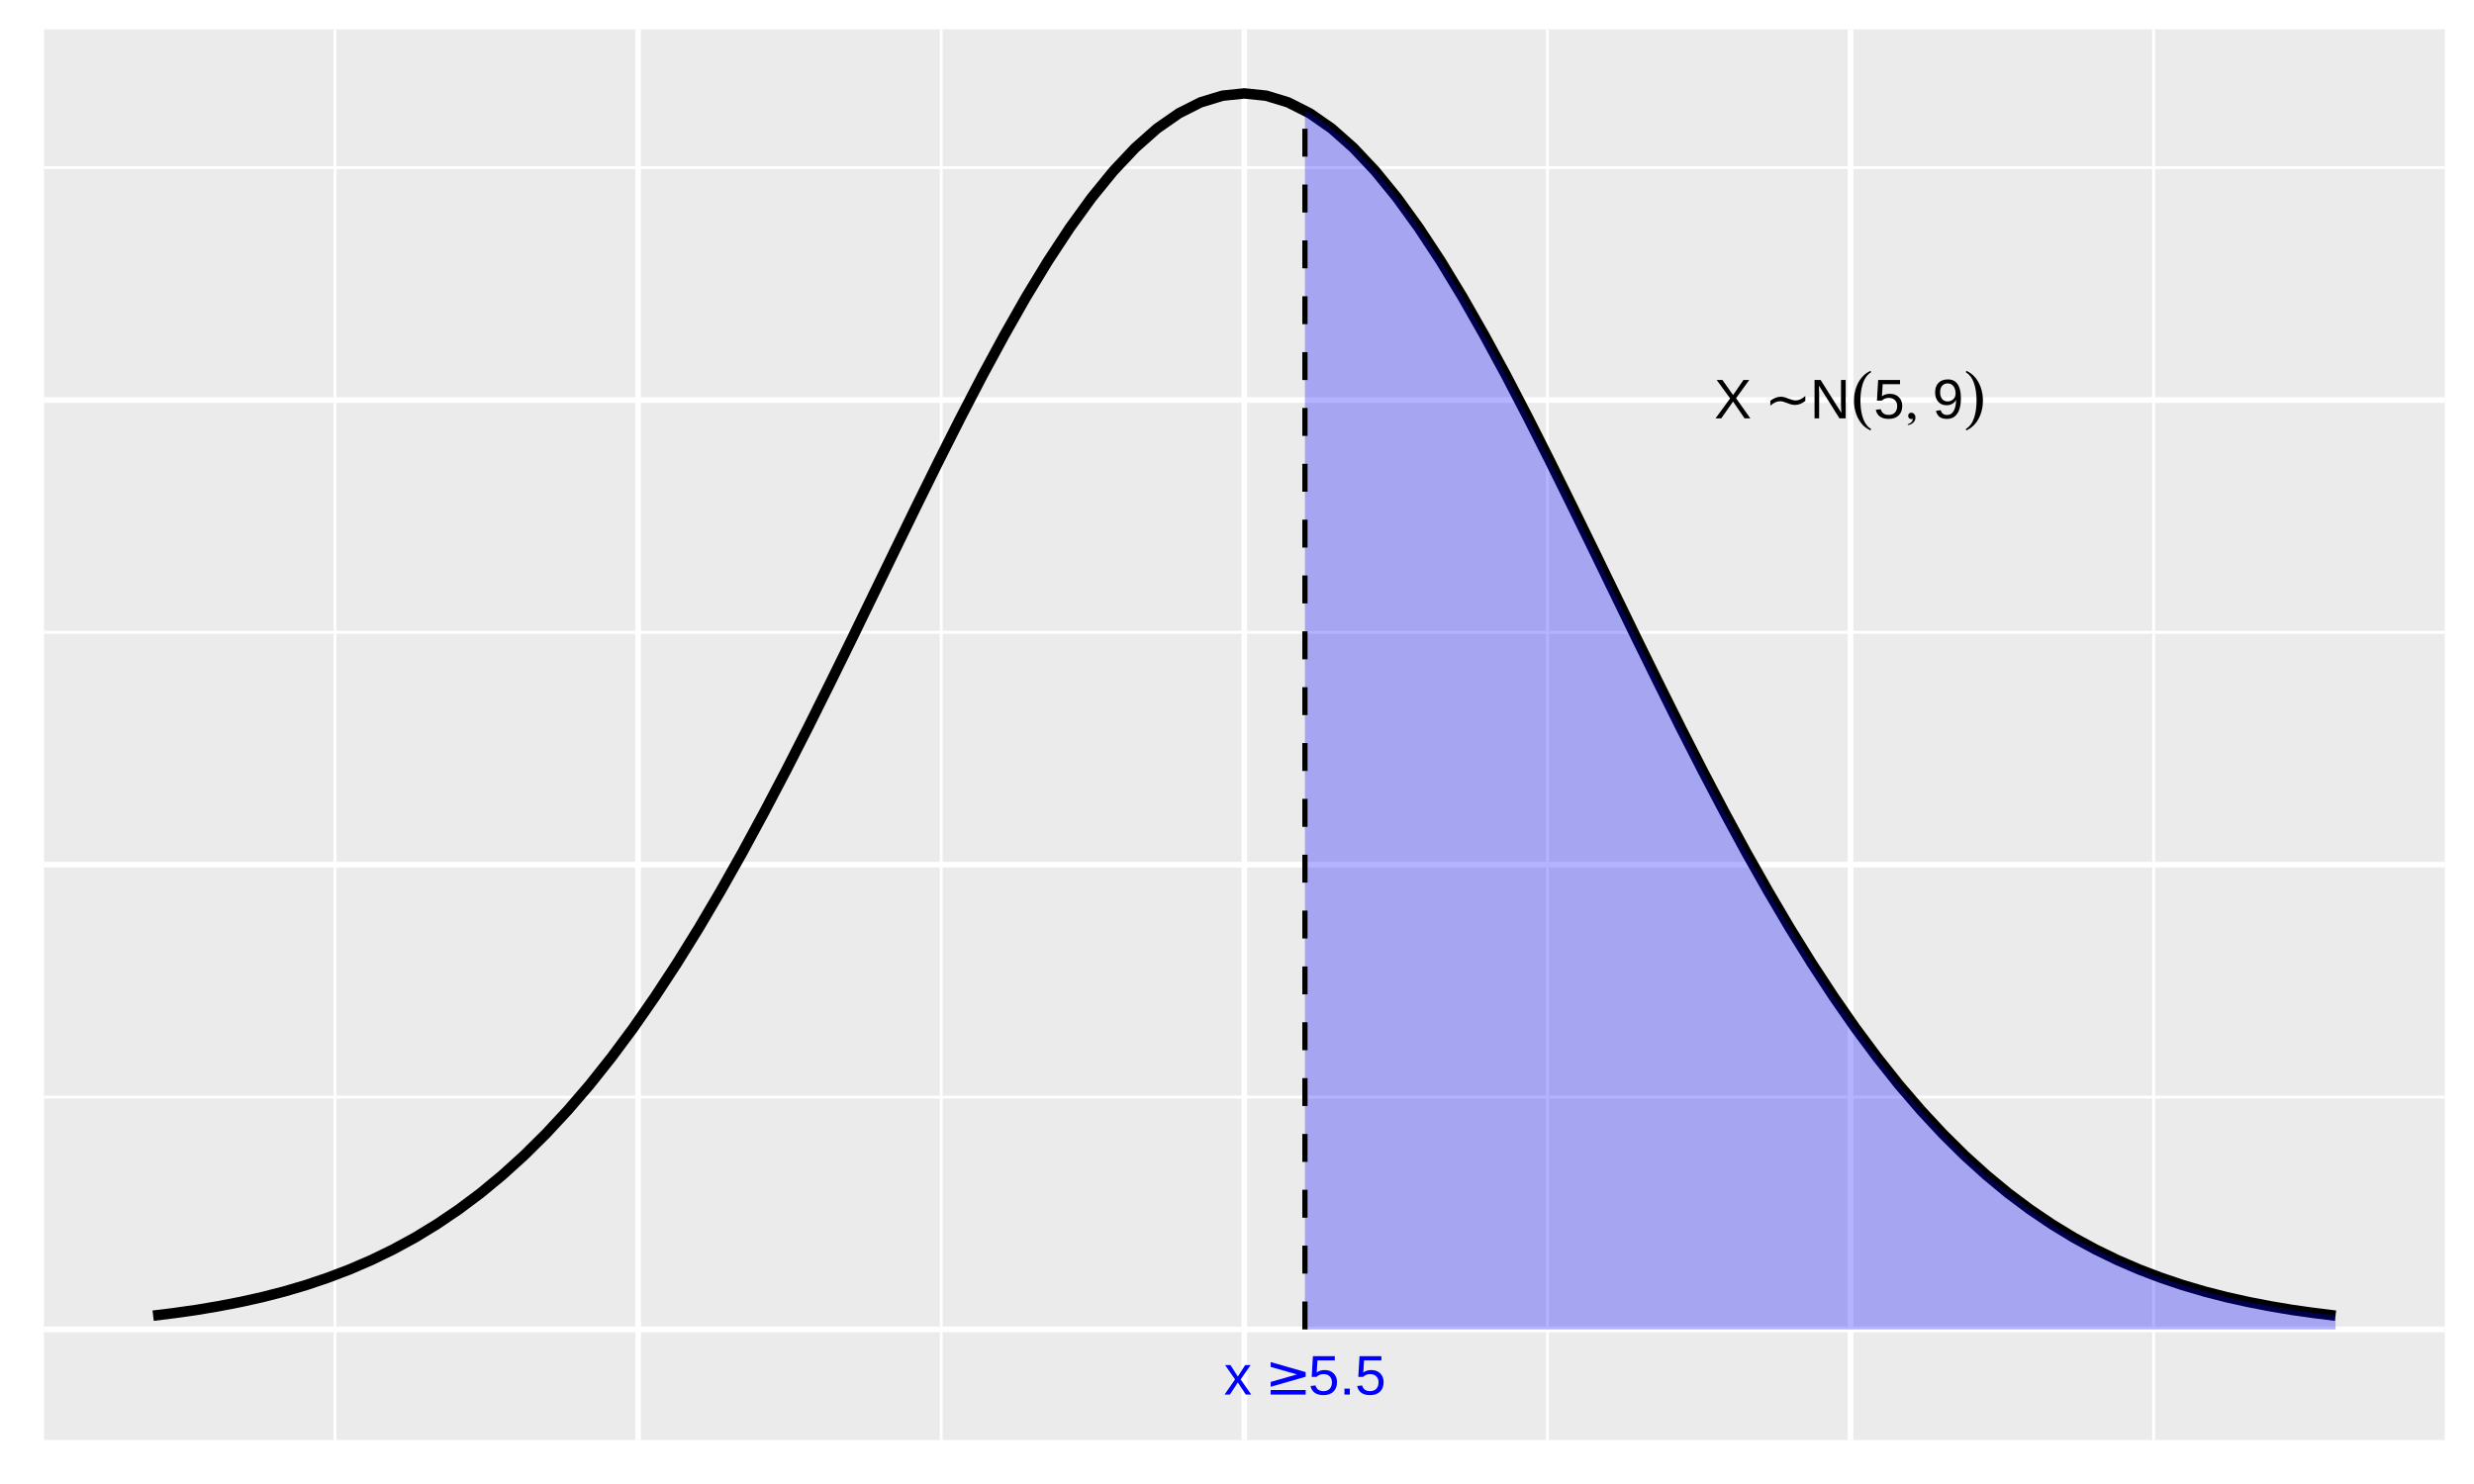
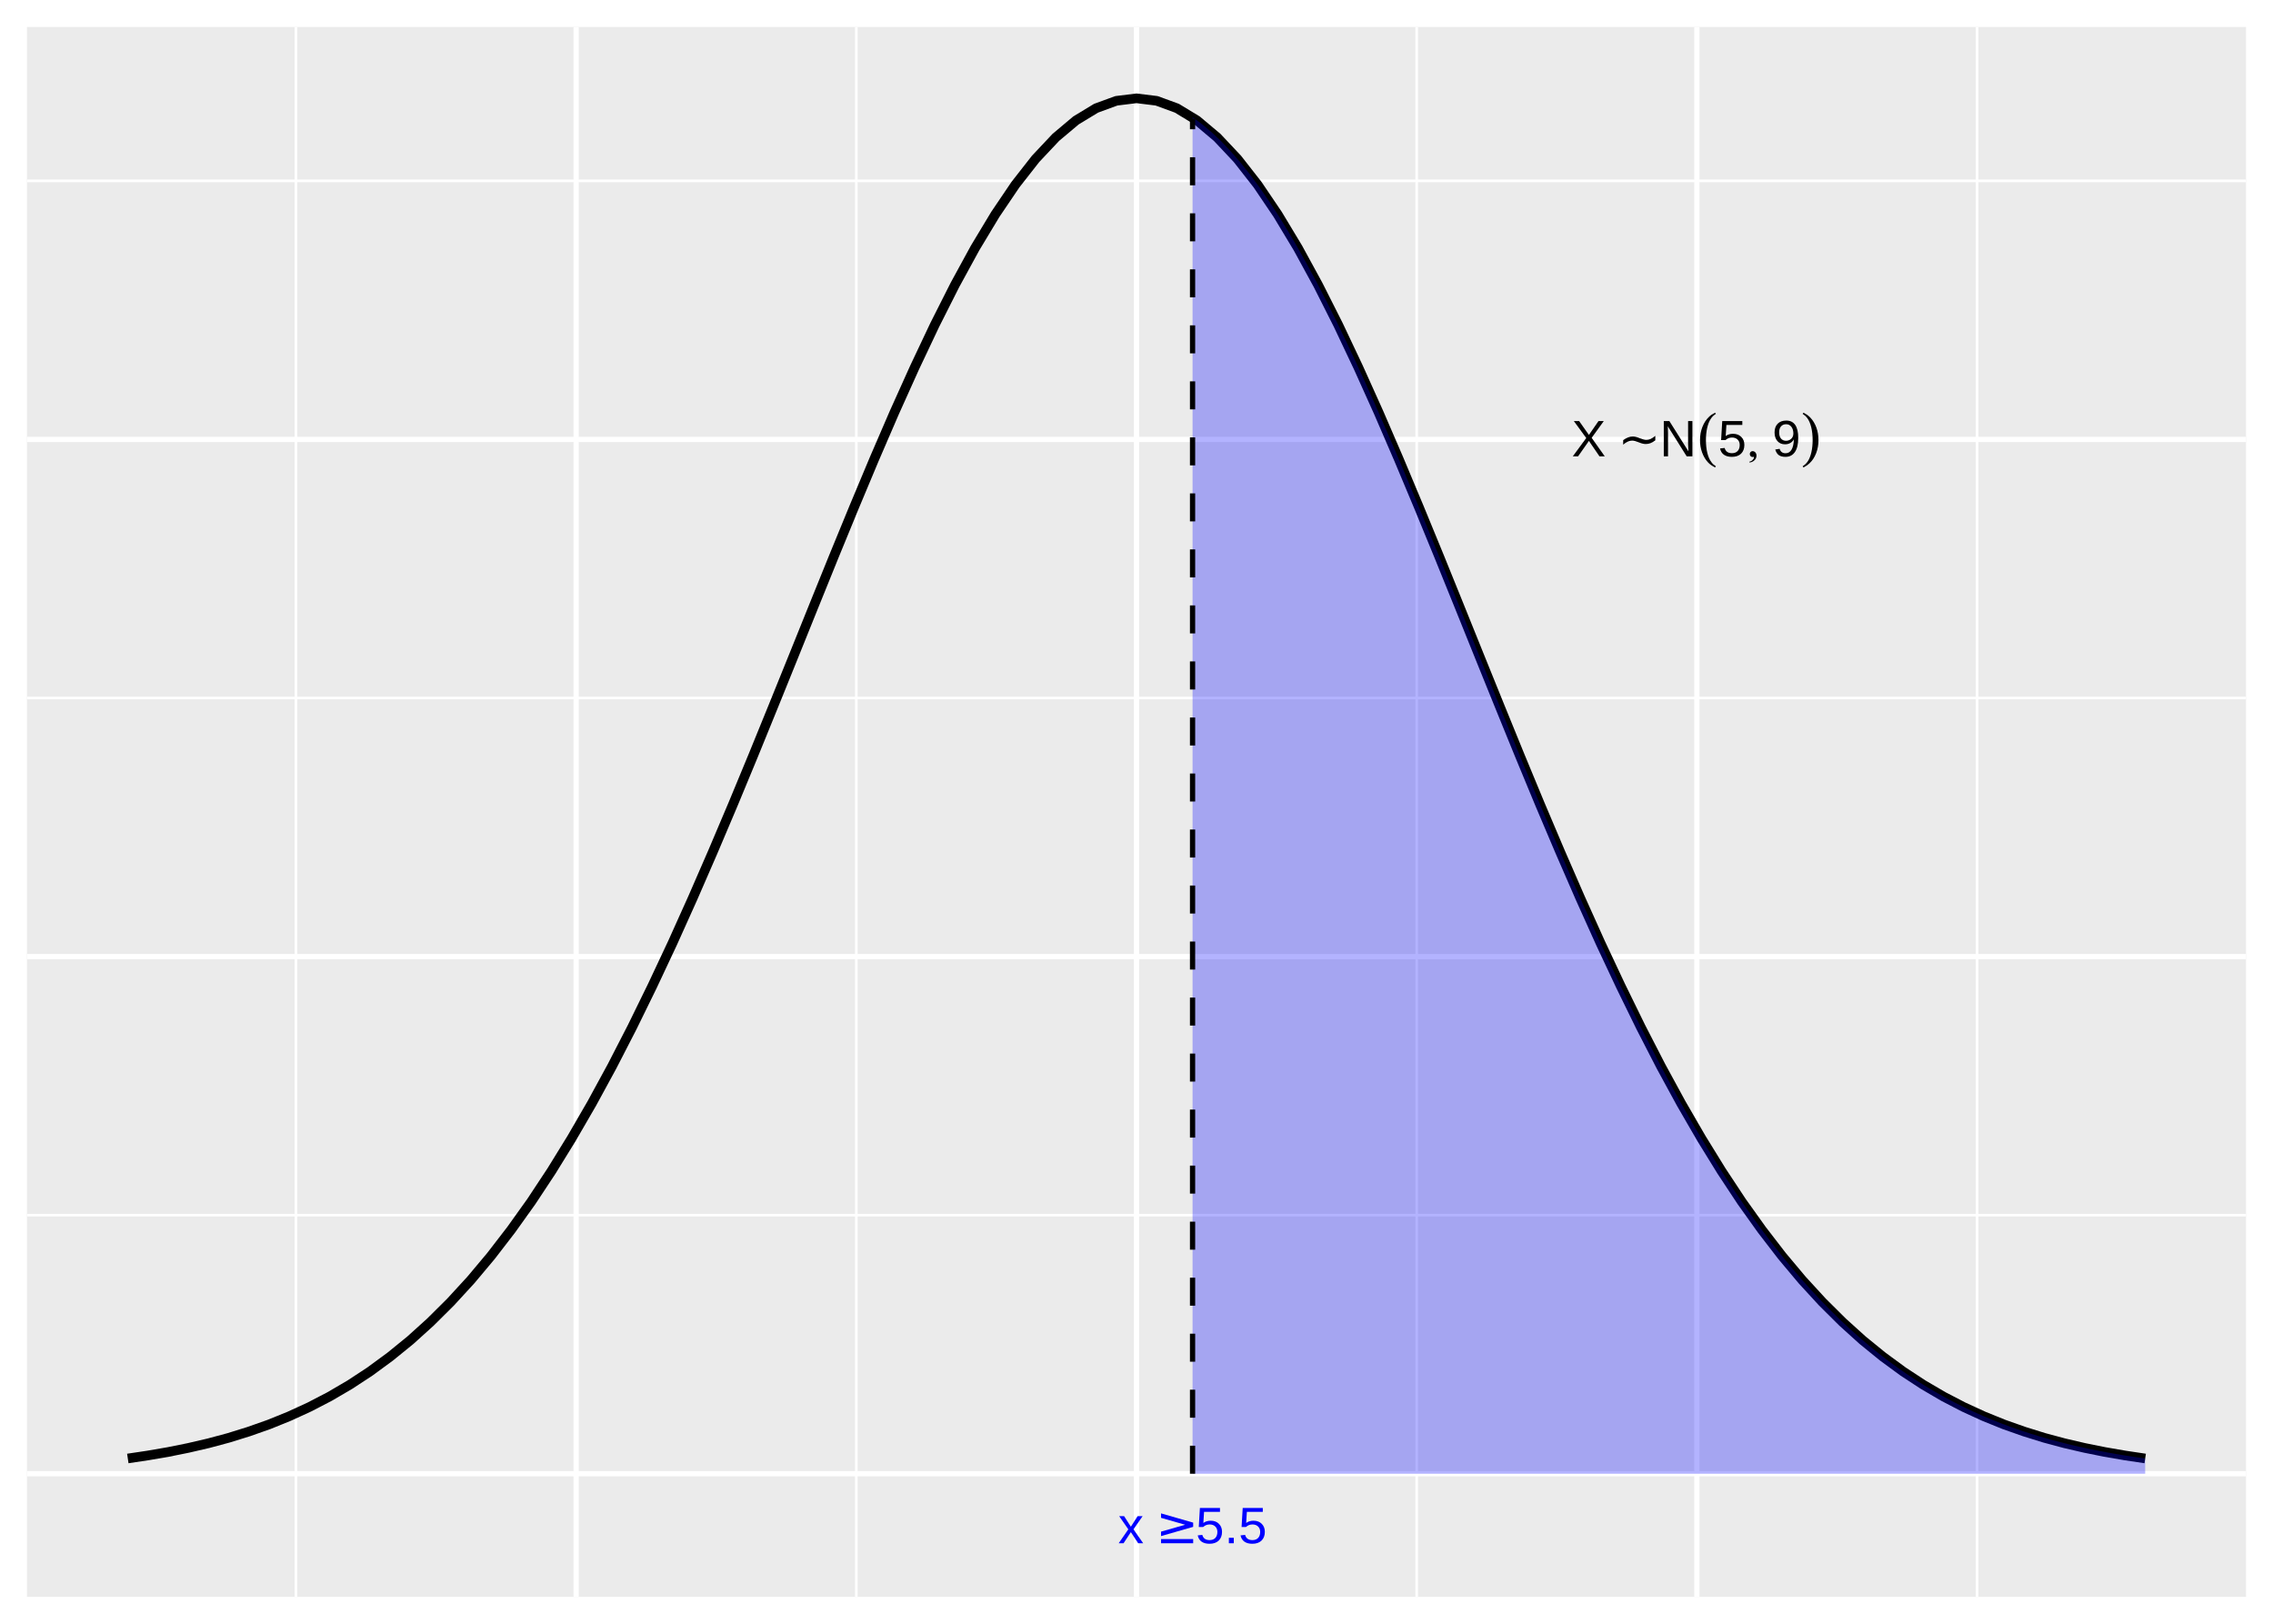
- <svg xmlns="http://www.w3.org/2000/svg" class="svglite" width="504.00pt" height="302.40pt" viewBox="0 0 504.00 302.40">
-   <defs>
-     <style type="text/css">
+ <svg xmlns="http://www.w3.org/2000/svg" width="504.00pt" height="360.01pt" viewBox="0 0 504.00 360.01">
+   <g class="svglite">
+     <defs>
+       <style type="text/css">
    .svglite line, .svglite polyline, .svglite polygon, .svglite path, .svglite rect, .svglite circle {
      fill: none;
      stroke: #000000;
      stroke-linecap: round;
      stroke-linejoin: round;
      stroke-miterlimit: 10.00;
    }
    .svglite text {
      white-space: pre;
    }
+     .svglite g.glyphgroup path {
+       fill: inherit;
+       stroke: none;
+     }
  </style>
-   </defs>
-   <rect width="100%" height="100%" style="stroke: none; fill: #FFFFFF;" />
-   <defs>
-     <clipPath id="cpMC4wMHw1MDQuMDB8MC4wMHwzMDIuNDA=">
-       <rect x="0.00" y="0.00" width="504.00" height="302.40" />
-     </clipPath>
-   </defs>
-   <g clip-path="url(#cpMC4wMHw1MDQuMDB8MC4wMHwzMDIuNDA=)">
-     <rect x="0.00" y="0.00" width="504.00" height="302.40" style="stroke-width: 1.16; stroke: #FFFFFF; fill: #FFFFFF;" />
+     </defs>
+     <rect width="100%" height="100%" style="stroke: none; fill: #FFFFFF;" />
+     <defs>
+       <clipPath id="cpMC4wMHw1MDQuMDB8MC4wMHwzNjAuMDE=">
+         <rect x="0.00" y="0.00" width="504.00" height="360.01" />
+       </clipPath>
+     </defs>
+     <g clip-path="url(#cpMC4wMHw1MDQuMDB8MC4wMHwzNjAuMDE=)">
+       <rect x="0.00" y="0.00" width="504.00" height="360.01" style="stroke-width: 1.16; stroke: #FFFFFF; fill: #FFFFFF;" />
+     </g>
+     <defs>
+       <clipPath id="cpNS45OHw0OTguMDJ8NS45OHwzNTQuMDM=">
+         <rect x="5.98" y="5.98" width="492.04" height="348.05" />
+       </clipPath>
+     </defs>
+     <g clip-path="url(#cpNS45OHw0OTguMDJ8NS45OHwzNTQuMDM=)">
+       <rect x="5.98" y="5.98" width="492.04" height="348.05" style="stroke-width: 1.16; stroke: none; fill: #EBEBEB;" />
+       <polyline points="5.98,269.41 498.02,269.41 " style="stroke-width: 0.58; stroke: #FFFFFF; stroke-linecap: butt;" />
+       <polyline points="5.98,154.76 498.02,154.76 " style="stroke-width: 0.58; stroke: #FFFFFF; stroke-linecap: butt;" />
+       <polyline points="5.98,40.10 498.02,40.10 " style="stroke-width: 0.58; stroke: #FFFFFF; stroke-linecap: butt;" />
+       <polyline points="65.62,354.03 65.62,5.98 " style="stroke-width: 0.58; stroke: #FFFFFF; stroke-linecap: butt;" />
+       <polyline points="189.87,354.03 189.87,5.98 " style="stroke-width: 0.58; stroke: #FFFFFF; stroke-linecap: butt;" />
+       <polyline points="314.13,354.03 314.13,5.98 " style="stroke-width: 0.58; stroke: #FFFFFF; stroke-linecap: butt;" />
+       <polyline points="438.38,354.03 438.38,5.98 " style="stroke-width: 0.58; stroke: #FFFFFF; stroke-linecap: butt;" />
+       <polyline points="5.98,326.74 498.02,326.74 " style="stroke-width: 1.16; stroke: #FFFFFF; stroke-linecap: butt;" />
+       <polyline points="5.98,212.09 498.02,212.09 " style="stroke-width: 1.16; stroke: #FFFFFF; stroke-linecap: butt;" />
+       <polyline points="5.98,97.43 498.02,97.43 " style="stroke-width: 1.16; stroke: #FFFFFF; stroke-linecap: butt;" />
+       <polyline points="127.75,354.03 127.75,5.98 " style="stroke-width: 1.16; stroke: #FFFFFF; stroke-linecap: butt;" />
+       <polyline points="252.00,354.03 252.00,5.98 " style="stroke-width: 1.16; stroke: #FFFFFF; stroke-linecap: butt;" />
+       <polyline points="376.25,354.03 376.25,5.98 " style="stroke-width: 1.16; stroke: #FFFFFF; stroke-linecap: butt;" />
+       <polyline points="28.34,323.36 32.82,322.69 37.29,321.92 41.76,321.02 46.24,319.98 50.71,318.78 55.18,317.39 59.66,315.81 64.13,314.00 68.60,311.95 73.07,309.63 77.55,307.01 82.02,304.08 86.49,300.80 90.97,297.16 95.44,293.12 99.91,288.68 104.39,283.80 108.86,278.47 113.33,272.67 117.81,266.40 122.28,259.63 126.75,252.38 131.23,244.64 135.70,236.43 140.17,227.74 144.64,218.61 149.12,209.07 153.59,199.14 158.06,188.87 162.54,178.31 167.01,167.52 171.48,156.55 175.96,145.48 180.43,134.39 184.90,123.35 189.38,112.45 193.85,101.78 198.32,91.43 202.80,81.48 207.27,72.03 211.74,63.17 216.21,54.98 220.69,47.54 225.16,40.93 229.63,35.22 234.11,30.46 238.58,26.70 243.05,23.99 247.53,22.35 252.00,21.80 256.47,22.35 260.95,23.99 265.42,26.70 269.89,30.46 274.37,35.22 278.84,40.93 283.31,47.54 287.79,54.98 292.26,63.17 296.73,72.03 301.20,81.48 305.68,91.43 310.15,101.78 314.62,112.45 319.10,123.35 323.57,134.39 328.04,145.48 332.52,156.55 336.99,167.52 341.46,178.31 345.94,188.87 350.41,199.14 354.88,209.07 359.36,218.61 363.83,227.74 368.30,236.43 372.77,244.64 377.25,252.38 381.72,259.63 386.19,266.40 390.67,272.67 395.14,278.47 399.61,283.80 404.09,288.68 408.56,293.12 413.03,297.16 417.51,300.80 421.98,304.08 426.45,307.01 430.93,309.63 435.40,311.95 439.87,314.00 444.34,315.81 448.82,317.39 453.29,318.78 457.76,319.98 462.24,321.02 466.71,321.92 471.18,322.69 475.66,323.36 " style="stroke-width: 2.13; stroke-linecap: butt;" />
+       <polygon points="264.43,26.00 266.54,27.54 268.65,29.31 270.76,31.30 272.87,33.52 274.99,35.95 277.10,38.60 279.21,41.45 281.32,44.50 283.44,47.74 285.55,51.16 287.66,54.76 289.77,58.53 291.89,62.46 294.00,66.54 296.11,70.76 298.22,75.12 300.33,79.60 302.45,84.20 304.56,88.90 306.67,93.70 308.78,98.58 310.90,103.54 313.01,108.57 315.12,113.65 317.23,118.79 319.35,123.96 321.46,129.17 323.57,134.39 325.68,139.63 327.79,144.87 329.91,150.10 332.02,155.32 334.13,160.53 336.24,165.70 338.36,170.84 340.47,175.93 342.58,180.97 344.69,185.96 346.81,190.89 348.92,195.75 351.03,200.54 353.14,205.25 355.25,209.88 357.37,214.42 359.48,218.87 361.59,223.23 363.70,227.49 365.82,231.66 367.93,235.72 370.04,239.68 372.15,243.53 374.27,247.28 376.38,250.92 378.49,254.45 380.60,257.87 382.71,261.18 384.83,264.38 386.94,267.47 389.05,270.46 391.16,273.34 393.28,276.11 395.39,278.78 397.50,281.34 399.61,283.80 401.73,286.16 403.84,288.42 405.95,290.58 408.06,292.65 410.18,294.63 412.29,296.51 414.40,298.31 416.51,300.02 418.62,301.65 420.74,303.20 422.85,304.67 424.96,306.07 427.07,307.39 429.19,308.64 431.30,309.83 433.41,310.95 435.52,312.01 437.64,313.01 439.75,313.95 441.86,314.83 443.97,315.67 446.08,316.45 448.20,317.19 450.31,317.88 452.42,318.52 454.53,319.13 456.65,319.70 458.76,320.23 460.87,320.72 462.98,321.18 465.10,321.61 467.21,322.01 469.32,322.39 471.43,322.73 473.54,323.06 475.66,323.36 475.66,326.74 473.54,326.74 471.43,326.74 469.32,326.74 467.21,326.74 465.10,326.74 462.98,326.74 460.87,326.74 458.76,326.74 456.65,326.74 454.53,326.74 452.42,326.74 450.31,326.74 448.20,326.74 446.08,326.74 443.97,326.74 441.86,326.74 439.75,326.74 437.64,326.74 435.52,326.74 433.41,326.74 431.30,326.74 429.19,326.74 427.07,326.74 424.96,326.74 422.85,326.74 420.74,326.74 418.62,326.74 416.51,326.74 414.40,326.74 412.29,326.74 410.18,326.74 408.06,326.74 405.95,326.74 403.84,326.74 401.73,326.74 399.61,326.74 397.50,326.74 395.39,326.74 393.28,326.74 391.16,326.74 389.05,326.74 386.94,326.74 384.83,326.74 382.71,326.74 380.60,326.74 378.49,326.74 376.38,326.74 374.27,326.74 372.15,326.74 370.04,326.74 367.93,326.74 365.82,326.74 363.70,326.74 361.59,326.74 359.48,326.74 357.37,326.74 355.25,326.74 353.14,326.74 351.03,326.74 348.92,326.74 346.81,326.74 344.69,326.74 342.58,326.74 340.47,326.74 338.36,326.74 336.24,326.74 334.13,326.74 332.02,326.74 329.91,326.74 327.79,326.74 325.68,326.74 323.57,326.74 321.46,326.74 319.35,326.74 317.23,326.74 315.12,326.74 313.01,326.74 310.90,326.74 308.78,326.74 306.67,326.74 304.56,326.74 302.45,326.74 300.33,326.74 298.22,326.74 296.11,326.74 294.00,326.74 291.89,326.74 289.77,326.74 287.66,326.74 285.55,326.74 283.44,326.74 281.32,326.74 279.21,326.74 277.10,326.74 274.99,326.74 272.87,326.74 270.76,326.74 268.65,326.74 266.54,326.74 264.43,326.74 " style="stroke-width: 0.00; stroke: none; stroke-linecap: butt; fill: #0000FF; fill-opacity: 0.30;" />
+       <polyline points="264.43,26.00 266.54,27.54 268.65,29.31 270.76,31.30 272.87,33.52 274.99,35.95 277.10,38.60 279.21,41.45 281.32,44.50 283.44,47.74 285.55,51.16 287.66,54.76 289.77,58.53 291.89,62.46 294.00,66.54 296.11,70.76 298.22,75.12 300.33,79.60 302.45,84.20 304.56,88.90 306.67,93.70 308.78,98.58 310.90,103.54 313.01,108.57 315.12,113.65 317.23,118.79 319.35,123.96 321.46,129.17 323.57,134.39 325.68,139.63 327.79,144.87 329.91,150.10 332.02,155.32 334.13,160.53 336.24,165.70 338.36,170.84 340.47,175.93 342.58,180.97 344.69,185.96 346.81,190.89 348.92,195.75 351.03,200.54 353.14,205.25 355.25,209.88 357.37,214.42 359.48,218.87 361.59,223.23 363.70,227.49 365.82,231.66 367.93,235.72 370.04,239.68 372.15,243.53 374.27,247.28 376.38,250.92 378.49,254.45 380.60,257.87 382.71,261.18 384.83,264.38 386.94,267.47 389.05,270.46 391.16,273.34 393.28,276.11 395.39,278.78 397.50,281.34 399.61,283.80 401.73,286.16 403.84,288.42 405.95,290.58 408.06,292.65 410.18,294.63 412.29,296.51 414.40,298.31 416.51,300.02 418.62,301.65 420.74,303.20 422.85,304.67 424.96,306.07 427.07,307.39 429.19,308.64 431.30,309.83 433.41,310.95 435.52,312.01 437.64,313.01 439.75,313.95 441.86,314.83 443.97,315.67 446.08,316.45 448.20,317.19 450.31,317.88 452.42,318.52 454.53,319.13 456.65,319.70 458.76,320.23 460.87,320.72 462.98,321.18 465.10,321.61 467.21,322.01 469.32,322.39 471.43,322.73 473.54,323.06 475.66,323.36 " style="stroke-width: 1.16; stroke: none; stroke-linecap: butt;" />
+       <line x1="264.43" y1="326.74" x2="264.43" y2="26.34" style="stroke-width: 1.16; stroke-dasharray: 6.21,6.21; stroke-linecap: butt;" />
+       <text x="247.92" y="342.16" style="font-size: 11.38px;fill: #0000FF; font-family: &quot;Arial&quot;;" textLength="5.69px" lengthAdjust="spacingAndGlyphs">x</text>
+       <text x="256.24" y="342.16" style="font-size: 11.38px;fill: #0000FF; font-family: &quot;Symbol&quot;;" textLength="6.25px" lengthAdjust="spacingAndGlyphs">≥</text>
+       <text x="265.12" y="342.16" style="font-size: 11.38px;fill: #0000FF; font-family: &quot;Arial&quot;;" textLength="15.81px" lengthAdjust="spacingAndGlyphs">5.5</text>
+       <text x="348.49" y="101.18" style="font-size: 11.38px; font-family: &quot;Arial&quot;;" textLength="7.59px" lengthAdjust="spacingAndGlyphs">X</text>
+       <text x="358.71" y="101.18" style="font-size: 11.38px; font-family: &quot;Arial&quot;;" textLength="6.25px" lengthAdjust="spacingAndGlyphs">∼</text>
+       <text x="367.98" y="101.18" style="font-size: 11.38px; font-family: &quot;Arial&quot;;" textLength="8.22px" lengthAdjust="spacingAndGlyphs">N</text>
+       <text x="376.20" y="101.18" style="font-size: 14.23px; font-family: &quot;Symbol&quot;;" textLength="4.73px" lengthAdjust="spacingAndGlyphs">(</text>
+       <text x="380.94" y="101.18" style="font-size: 11.38px; font-family: &quot;Arial&quot;;" textLength="6.33px" lengthAdjust="spacingAndGlyphs">5</text>
+       <text x="387.27" y="101.18" style="font-size: 11.38px; font-family: &quot;Symbol&quot;;" textLength="2.84px" lengthAdjust="spacingAndGlyphs">,</text>
+       <text x="390.11" y="101.18" style="font-size: 11.38px; font-family: &quot;Symbol&quot;;" textLength="2.84px" lengthAdjust="spacingAndGlyphs"> </text>
+       <text x="392.95" y="101.18" style="font-size: 11.38px; font-family: &quot;Arial&quot;;" textLength="6.33px" lengthAdjust="spacingAndGlyphs">9</text>
+       <text x="399.28" y="101.18" style="font-size: 14.23px; font-family: &quot;Symbol&quot;;" textLength="4.73px" lengthAdjust="spacingAndGlyphs">)</text>
+     </g>
+     <g clip-path="url(#cpMC4wMHw1MDQuMDB8MC4wMHwzNjAuMDE=)">
+ </g>
  </g>
-   <defs>
-     <clipPath id="cpOC45N3w0OTguMDJ8NS45OHwyOTMuNDM=">
-       <rect x="8.97" y="5.98" width="489.06" height="287.46" />
-     </clipPath>
-   </defs>
-   <g clip-path="url(#cpOC45N3w0OTguMDJ8NS45OHwyOTMuNDM=)">
-     <rect x="8.97" y="5.98" width="489.06" height="287.46" style="stroke-width: 1.16; stroke: none; fill: #EBEBEB;" />
-     <polyline points="8.97,223.55 498.02,223.55 " style="stroke-width: 0.58; stroke: #FFFFFF; stroke-linecap: butt;" />
-     <polyline points="8.97,128.85 498.02,128.85 " style="stroke-width: 0.58; stroke: #FFFFFF; stroke-linecap: butt;" />
-     <polyline points="8.97,34.16 498.02,34.16 " style="stroke-width: 0.58; stroke: #FFFFFF; stroke-linecap: butt;" />
-     <polyline points="68.25,293.43 68.25,5.98 " style="stroke-width: 0.58; stroke: #FFFFFF; stroke-linecap: butt;" />
-     <polyline points="191.74,293.43 191.74,5.98 " style="stroke-width: 0.58; stroke: #FFFFFF; stroke-linecap: butt;" />
-     <polyline points="315.24,293.43 315.24,5.98 " style="stroke-width: 0.58; stroke: #FFFFFF; stroke-linecap: butt;" />
-     <polyline points="438.74,293.43 438.74,5.98 " style="stroke-width: 0.58; stroke: #FFFFFF; stroke-linecap: butt;" />
-     <polyline points="8.97,270.90 498.02,270.90 " style="stroke-width: 1.16; stroke: #FFFFFF; stroke-linecap: butt;" />
-     <polyline points="8.97,176.20 498.02,176.20 " style="stroke-width: 1.16; stroke: #FFFFFF; stroke-linecap: butt;" />
-     <polyline points="8.97,81.51 498.02,81.51 " style="stroke-width: 1.16; stroke: #FFFFFF; stroke-linecap: butt;" />
-     <polyline points="130.00,293.43 130.00,5.98 " style="stroke-width: 1.16; stroke: #FFFFFF; stroke-linecap: butt;" />
-     <polyline points="253.49,293.43 253.49,5.98 " style="stroke-width: 1.16; stroke: #FFFFFF; stroke-linecap: butt;" />
-     <polyline points="376.99,293.43 376.99,5.98 " style="stroke-width: 1.16; stroke: #FFFFFF; stroke-linecap: butt;" />
-     <polyline points="31.20,268.10 35.64,267.55 40.09,266.92 44.53,266.17 48.98,265.31 53.43,264.32 57.87,263.18 62.32,261.87 66.76,260.37 71.21,258.68 75.66,256.76 80.10,254.60 84.55,252.18 88.99,249.47 93.44,246.46 97.89,243.13 102.33,239.46 106.78,235.43 111.22,231.03 115.67,226.24 120.12,221.06 124.56,215.47 129.01,209.48 133.45,203.09 137.90,196.30 142.35,189.13 146.79,181.59 151.24,173.71 155.68,165.51 160.13,157.03 164.58,148.31 169.02,139.39 173.47,130.34 177.91,121.20 182.36,112.03 186.80,102.92 191.25,93.92 195.70,85.10 200.14,76.55 204.59,68.34 209.03,60.53 213.48,53.21 217.93,46.45 222.37,40.31 226.82,34.85 231.26,30.13 235.71,26.19 240.16,23.09 244.60,20.85 249.05,19.50 253.49,19.04 257.94,19.50 262.39,20.85 266.83,23.09 271.28,26.19 275.72,30.13 280.17,34.85 284.62,40.31 289.06,46.45 293.51,53.21 297.95,60.53 302.40,68.34 306.85,76.55 311.29,85.10 315.74,93.92 320.18,102.92 324.63,112.03 329.08,121.20 333.52,130.34 337.97,139.39 342.41,148.31 346.86,157.03 351.31,165.51 355.75,173.71 360.20,181.59 364.64,189.13 369.09,196.30 373.54,203.09 377.98,209.48 382.43,215.47 386.87,221.06 391.32,226.24 395.77,231.03 400.21,235.43 404.66,239.46 409.10,243.13 413.55,246.46 418.00,249.47 422.44,252.18 426.89,254.60 431.33,256.76 435.78,258.68 440.22,260.37 444.67,261.87 449.12,263.18 453.56,264.32 458.01,265.31 462.45,266.17 466.90,266.92 471.35,267.55 475.79,268.10 " style="stroke-width: 2.13; stroke-linecap: butt;" />
-     <polygon points="265.84,22.52 267.94,23.79 270.04,25.25 272.14,26.89 274.24,28.73 276.34,30.74 278.44,32.92 280.54,35.27 282.64,37.79 284.74,40.47 286.84,43.30 288.94,46.27 291.04,49.38 293.14,52.63 295.24,56.00 297.34,59.48 299.44,63.08 301.54,66.78 303.63,70.58 305.73,74.46 307.83,78.42 309.93,82.46 312.03,86.55 314.13,90.71 316.23,94.91 318.33,99.15 320.43,103.42 322.53,107.72 324.63,112.03 326.73,116.36 328.83,120.69 330.93,125.01 333.03,129.32 335.13,133.62 337.23,137.89 339.33,142.13 341.43,146.34 343.53,150.51 345.62,154.63 347.72,158.70 349.82,162.71 351.92,166.67 354.02,170.56 356.12,174.38 358.22,178.13 360.32,181.81 362.42,185.41 364.52,188.93 366.62,192.37 368.72,195.72 370.82,198.99 372.92,202.17 375.02,205.27 377.12,208.27 379.22,211.19 381.32,214.01 383.42,216.75 385.51,219.39 387.61,221.95 389.71,224.41 391.81,226.79 393.91,229.08 396.01,231.28 398.11,233.40 400.21,235.43 402.31,237.38 404.41,239.24 406.51,241.03 408.61,242.74 410.71,244.37 412.81,245.93 414.91,247.41 417.01,248.83 419.11,250.18 421.21,251.45 423.31,252.67 425.41,253.82 427.50,254.92 429.60,255.95 431.70,256.93 433.80,257.85 435.90,258.73 438.00,259.55 440.10,260.33 442.20,261.06 444.30,261.75 446.40,262.40 448.50,263.00 450.60,263.57 452.70,264.11 454.80,264.61 456.90,265.08 459.00,265.52 461.10,265.92 463.20,266.31 465.30,266.66 467.39,266.99 469.49,267.30 471.59,267.59 473.69,267.85 475.79,268.10 475.79,270.90 473.69,270.90 471.59,270.90 469.49,270.90 467.39,270.90 465.30,270.90 463.20,270.90 461.10,270.90 459.00,270.90 456.90,270.90 454.80,270.90 452.70,270.90 450.60,270.90 448.50,270.90 446.40,270.90 444.30,270.90 442.20,270.90 440.10,270.90 438.00,270.90 435.90,270.90 433.80,270.90 431.70,270.90 429.60,270.90 427.50,270.90 425.41,270.90 423.31,270.90 421.21,270.90 419.11,270.90 417.01,270.90 414.91,270.90 412.81,270.90 410.71,270.90 408.61,270.90 406.51,270.90 404.41,270.90 402.31,270.90 400.21,270.90 398.11,270.90 396.01,270.90 393.91,270.90 391.81,270.90 389.71,270.90 387.61,270.90 385.51,270.90 383.42,270.90 381.32,270.90 379.22,270.90 377.12,270.90 375.02,270.90 372.92,270.90 370.82,270.90 368.72,270.90 366.62,270.90 364.52,270.90 362.42,270.90 360.32,270.90 358.22,270.90 356.12,270.90 354.02,270.90 351.92,270.90 349.82,270.90 347.72,270.90 345.62,270.90 343.53,270.90 341.43,270.90 339.33,270.90 337.23,270.90 335.13,270.90 333.03,270.90 330.93,270.90 328.83,270.90 326.73,270.90 324.63,270.90 322.53,270.90 320.43,270.90 318.33,270.90 316.23,270.90 314.13,270.90 312.03,270.90 309.93,270.90 307.83,270.90 305.73,270.90 303.63,270.90 301.54,270.90 299.44,270.90 297.34,270.90 295.24,270.90 293.14,270.90 291.04,270.90 288.94,270.90 286.84,270.90 284.74,270.90 282.64,270.90 280.54,270.90 278.44,270.90 276.34,270.90 274.24,270.90 272.14,270.90 270.04,270.90 267.94,270.90 265.84,270.90 " style="stroke-width: 0.00; stroke: none; stroke-linecap: butt; fill: #0000FF; fill-opacity: 0.30;" />
-     <polyline points="265.84,22.52 267.94,23.79 270.04,25.25 272.14,26.89 274.24,28.73 276.34,30.74 278.44,32.92 280.54,35.27 282.64,37.79 284.74,40.47 286.84,43.30 288.94,46.27 291.04,49.38 293.14,52.63 295.24,56.00 297.34,59.48 299.44,63.08 301.54,66.78 303.63,70.58 305.73,74.46 307.83,78.42 309.93,82.46 312.03,86.55 314.13,90.71 316.23,94.91 318.33,99.15 320.43,103.42 322.53,107.72 324.63,112.03 326.73,116.36 328.83,120.69 330.93,125.01 333.03,129.32 335.13,133.62 337.23,137.89 339.33,142.13 341.43,146.34 343.53,150.51 345.62,154.63 347.72,158.70 349.82,162.71 351.92,166.67 354.02,170.56 356.12,174.38 358.22,178.13 360.32,181.81 362.42,185.41 364.52,188.93 366.62,192.37 368.72,195.72 370.82,198.99 372.92,202.17 375.02,205.27 377.12,208.27 379.22,211.19 381.32,214.01 383.42,216.75 385.51,219.39 387.61,221.95 389.71,224.41 391.81,226.79 393.91,229.08 396.01,231.28 398.11,233.40 400.21,235.43 402.31,237.38 404.41,239.24 406.51,241.03 408.61,242.74 410.71,244.37 412.81,245.93 414.91,247.41 417.01,248.83 419.11,250.18 421.21,251.45 423.31,252.67 425.41,253.82 427.50,254.92 429.60,255.95 431.70,256.93 433.80,257.85 435.90,258.73 438.00,259.55 440.10,260.33 442.20,261.06 444.30,261.75 446.40,262.40 448.50,263.00 450.60,263.57 452.70,264.11 454.80,264.61 456.90,265.08 459.00,265.52 461.10,265.92 463.20,266.31 465.30,266.66 467.39,266.99 469.49,267.30 471.59,267.59 473.69,267.85 475.79,268.10 " style="stroke-width: 1.07; stroke: none; stroke-linecap: butt;" />
-     <line x1="265.84" y1="270.90" x2="265.84" y2="22.80" style="stroke-width: 1.07; stroke-dasharray: 5.69,5.69; stroke-linecap: butt;" />
-     <text x="249.34" y="284.18" style="font-size: 11.38px;fill: #0000FF; font-family: &quot;Arial&quot;;" textLength="5.69px" lengthAdjust="spacingAndGlyphs">x</text>
-     <text x="257.66" y="284.18" style="font-size: 11.38px;fill: #0000FF; font-family: &quot;Symbol&quot;;" textLength="6.24px" lengthAdjust="spacingAndGlyphs">≥</text>
-     <text x="266.53" y="284.18" style="font-size: 11.38px;fill: #0000FF; font-family: &quot;Arial&quot;;" textLength="15.82px" lengthAdjust="spacingAndGlyphs">5.5</text>
-     <text x="349.23" y="85.25" style="font-size: 11.38px; font-family: &quot;Arial&quot;;" textLength="7.59px" lengthAdjust="spacingAndGlyphs">X</text>
-     <text x="359.45" y="85.25" style="font-size: 11.38px; font-family: &quot;Arial&quot;;" textLength="7.21px" lengthAdjust="spacingAndGlyphs">∼</text>
-     <text x="368.72" y="85.25" style="font-size: 11.38px; font-family: &quot;Arial&quot;;" textLength="8.22px" lengthAdjust="spacingAndGlyphs">N</text>
-     <text x="376.94" y="85.25" style="font-size: 14.23px; font-family: &quot;Symbol&quot;;" textLength="4.74px" lengthAdjust="spacingAndGlyphs">(</text>
-     <text x="381.68" y="85.25" style="font-size: 11.38px; font-family: &quot;Arial&quot;;" textLength="6.33px" lengthAdjust="spacingAndGlyphs">5</text>
-     <text x="388.01" y="85.25" style="font-size: 11.38px; font-family: &quot;Symbol&quot;;" textLength="2.84px" lengthAdjust="spacingAndGlyphs">,</text>
-     <text x="390.85" y="85.25" style="font-size: 11.38px; font-family: &quot;Symbol&quot;;" textLength="2.84px" lengthAdjust="spacingAndGlyphs"> </text>
-     <text x="393.69" y="85.25" style="font-size: 11.38px; font-family: &quot;Arial&quot;;" textLength="6.33px" lengthAdjust="spacingAndGlyphs">9</text>
-     <text x="400.02" y="85.25" style="font-size: 14.23px; font-family: &quot;Symbol&quot;;" textLength="4.74px" lengthAdjust="spacingAndGlyphs">)</text>
-   </g>
-   <g clip-path="url(#cpMC4wMHw1MDQuMDB8MC4wMHwzMDIuNDA=)">
- </g>
</svg>
